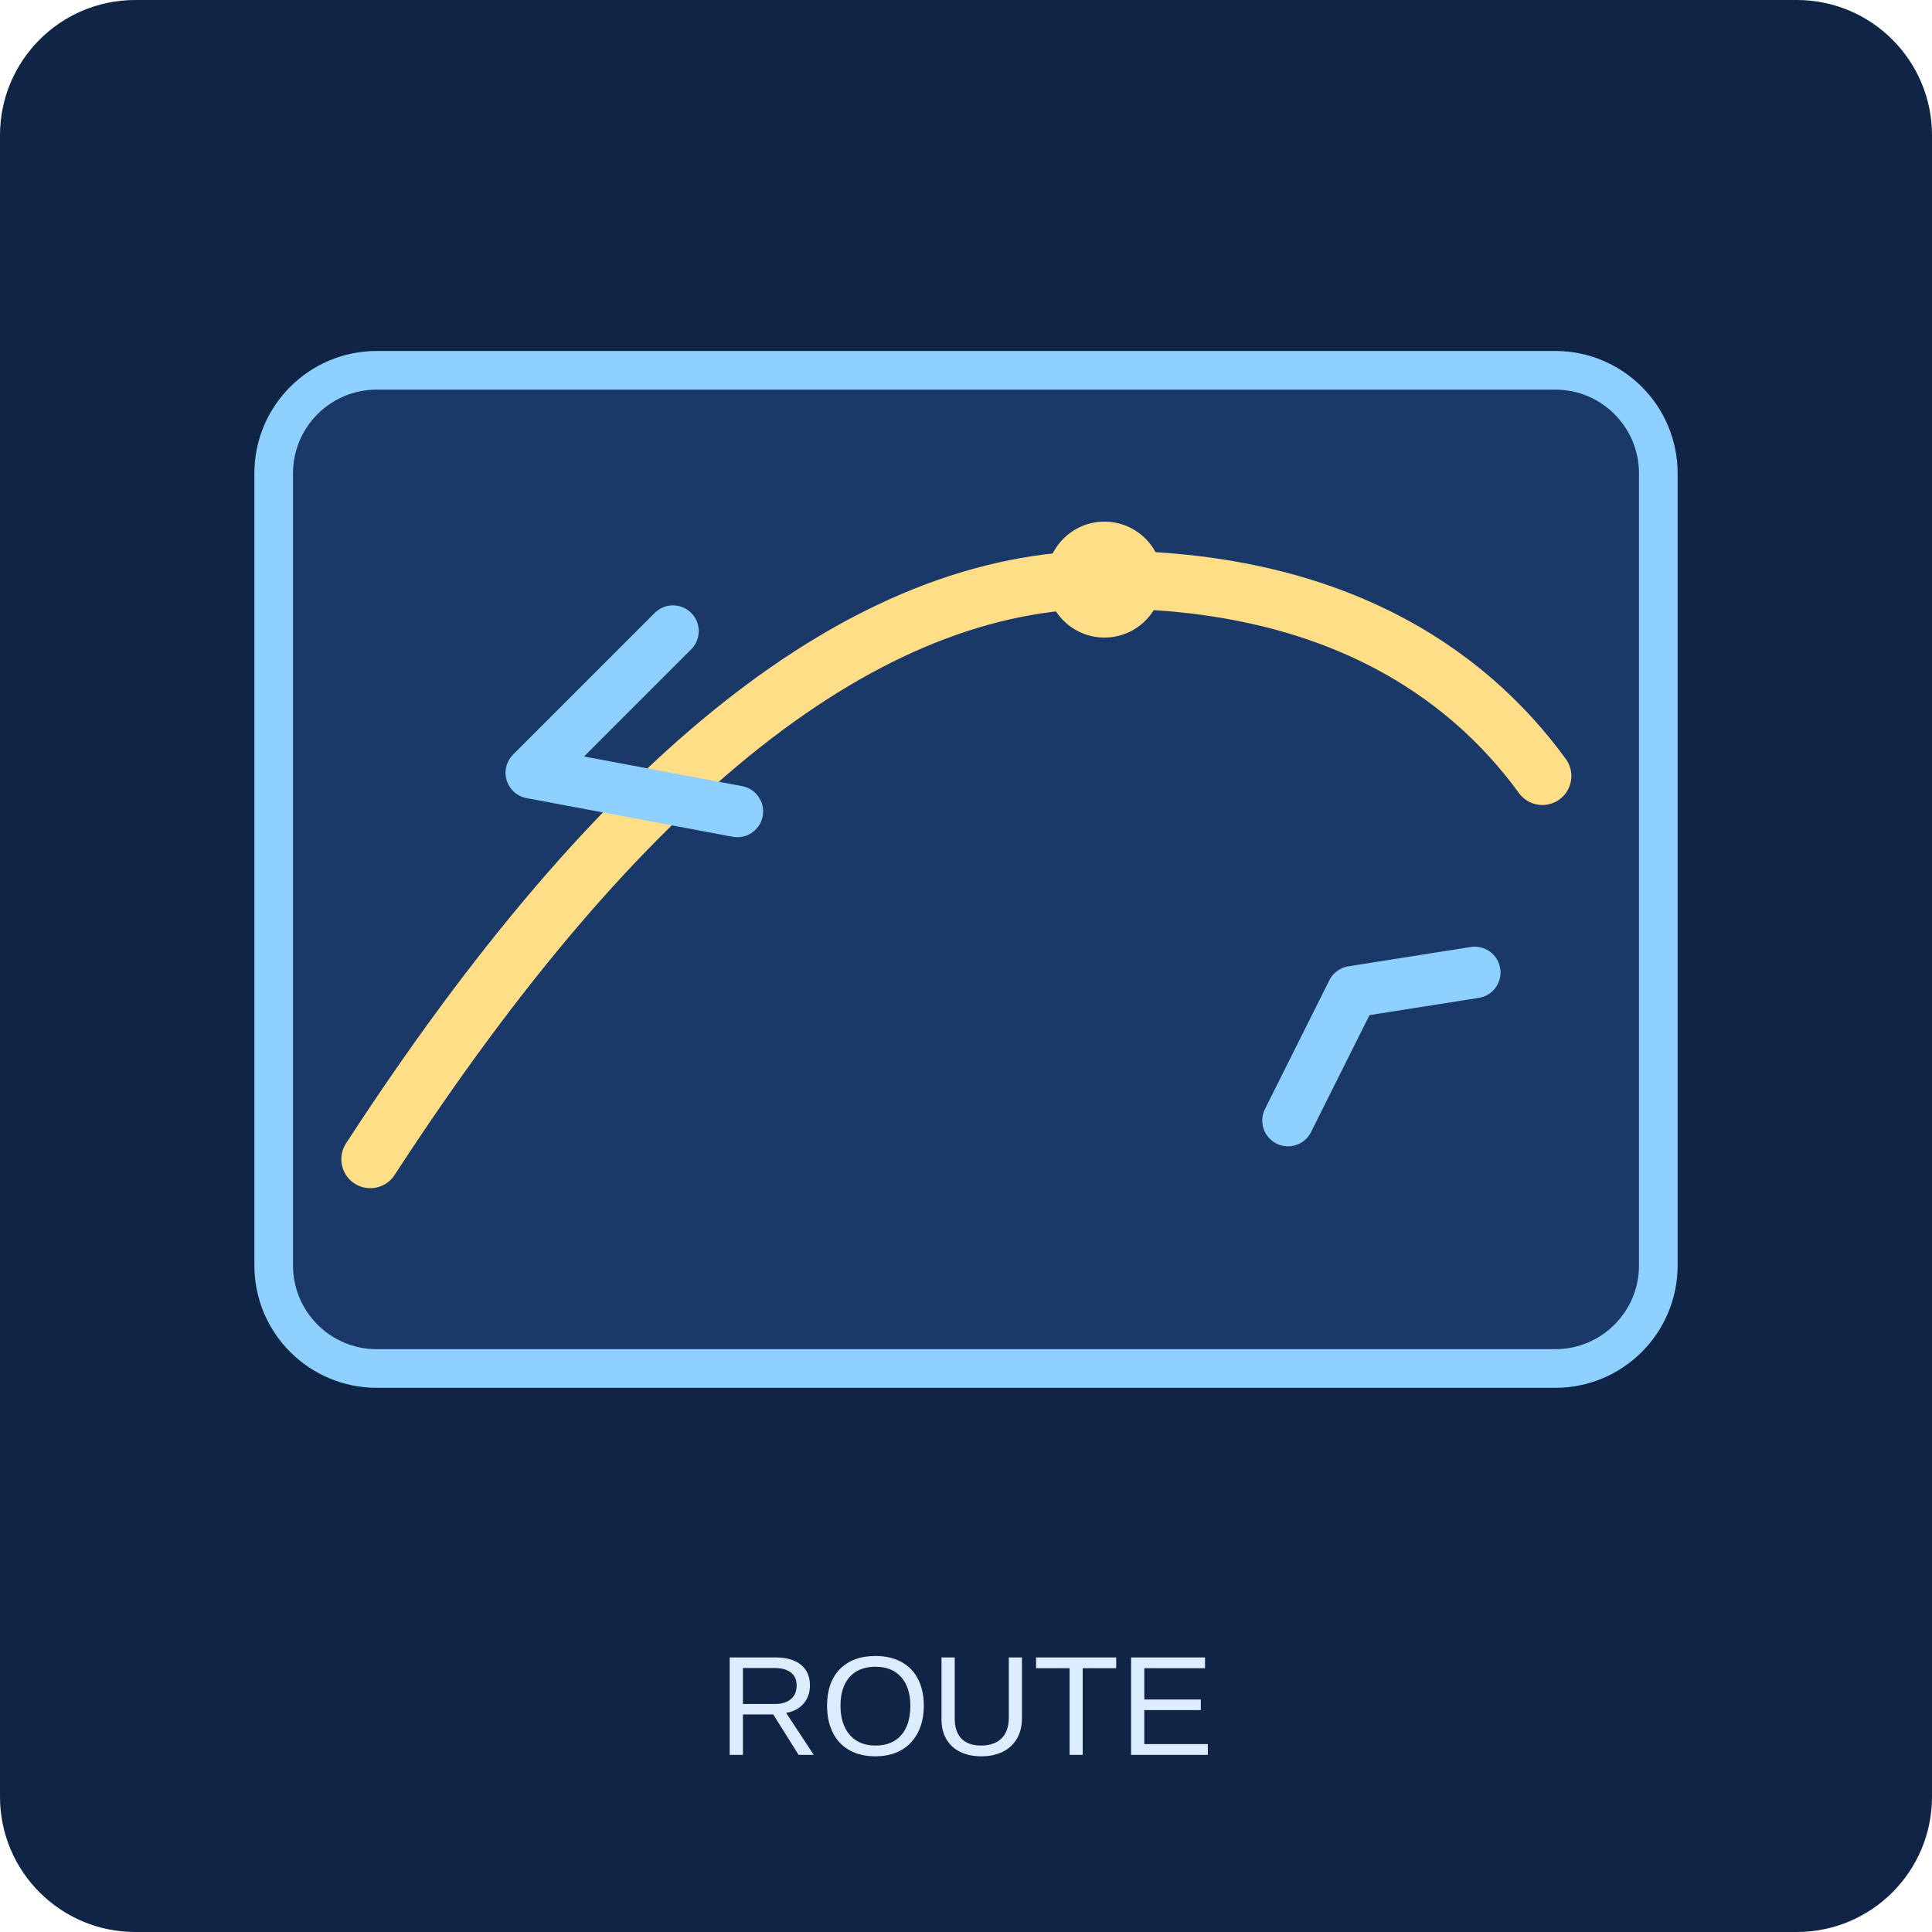
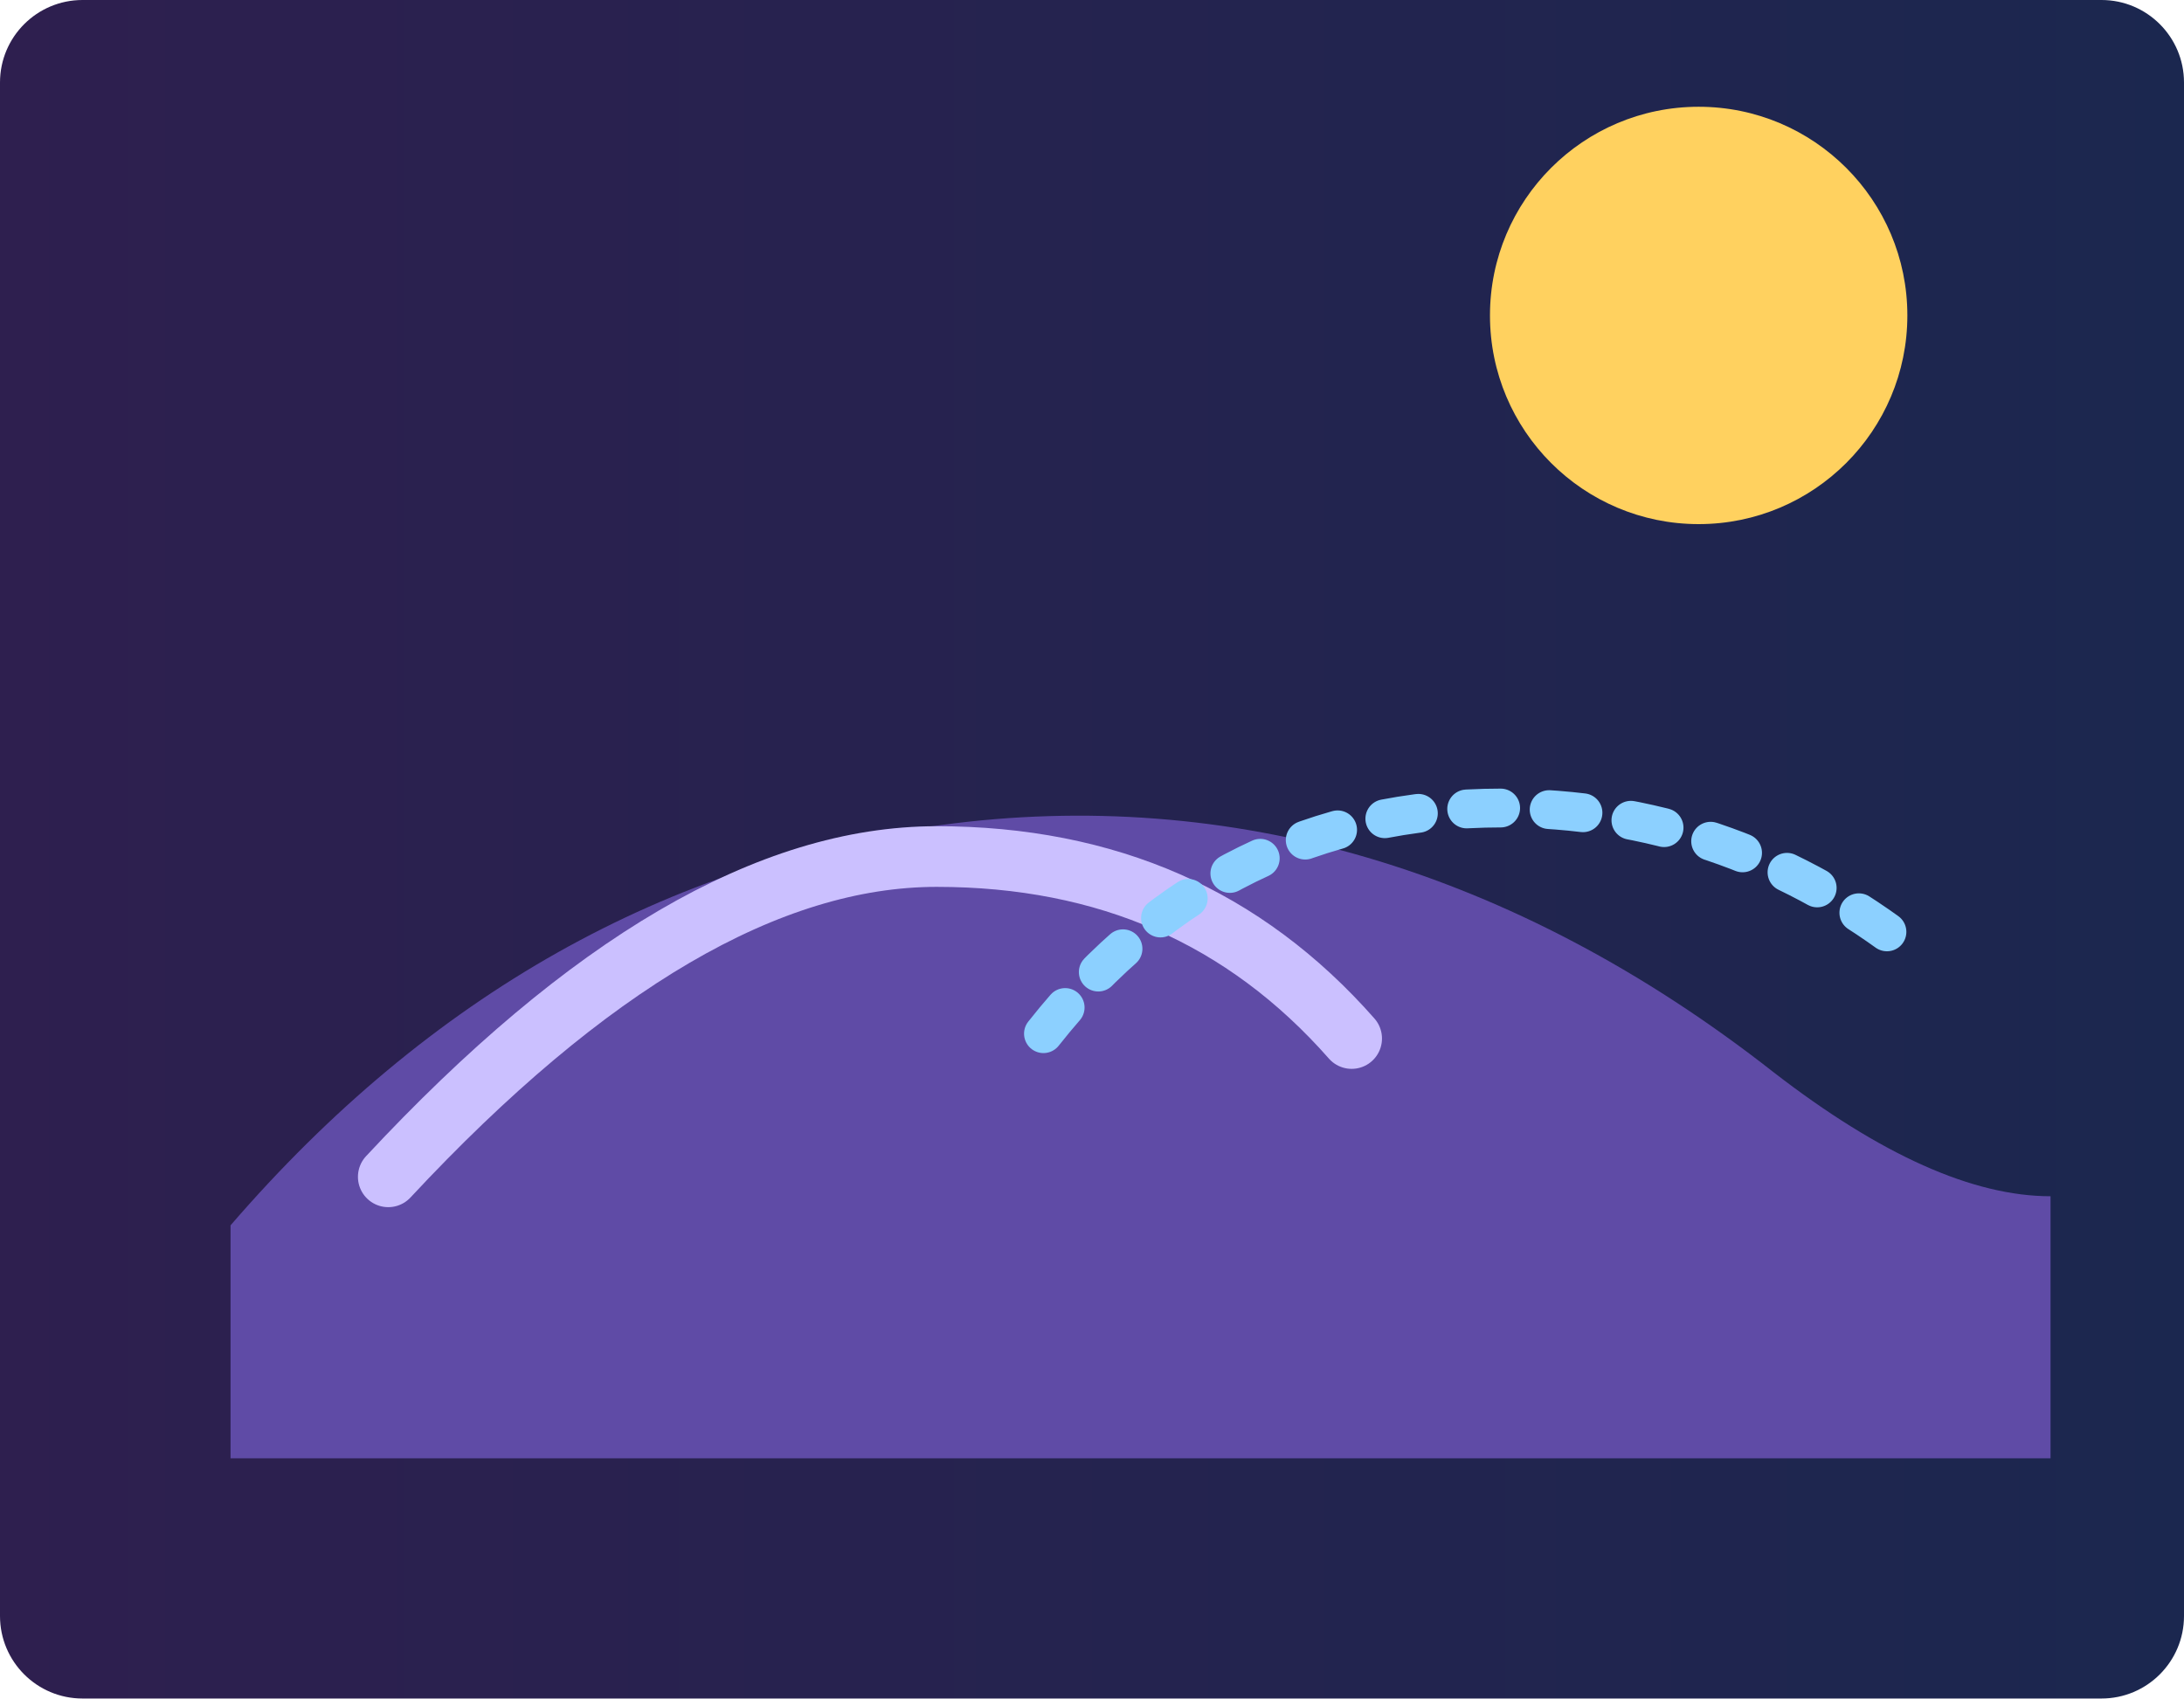
- <svg xmlns="http://www.w3.org/2000/svg" viewBox="0 0 600 600">
-   <rect width="600" height="600" rx="42" fill="#102545" />
-   <rect x="85" y="115" width="430" height="310" rx="32" fill="#1a3868" stroke="#8ed0ff" stroke-width="12" />
-   <path d="M115 360c78-120 154-180 228-180 70 0 112 28 136 61" fill="none" stroke="#ffde87" stroke-width="18" stroke-linecap="round" />
-   <circle cx="343" cy="180" r="18" fill="#ffde87" />
-   <path d="M165 240l44-44M165 240l64 12" stroke="#8ed0ff" stroke-width="16" stroke-linecap="round" />
-   <path d="M420 308l38-6M420 308l-20 40" stroke="#8ed0ff" stroke-width="16" stroke-linecap="round" />
-   <text x="300" y="545" text-anchor="middle" font-family="Arial, sans-serif" font-size="44" fill="#ddecff">ROUTE</text>
+ <svg xmlns="http://www.w3.org/2000/svg" viewBox="0 0 900 700">
+   <defs>
+     <linearGradient id="bg4" x1="0" x2="1">
+       <stop offset="0" stop-color="#2e1f4f" />
+       <stop offset="1" stop-color="#1b274f" />
+     </linearGradient>
+   </defs>
+   <rect width="900" height="700" rx="34" fill="url(#bg4)" />
+   <circle cx="700" cy="130" r="86" fill="#ffd15f" />
+   <path d="M95 505c82-95 180-150 293-165 118-16 236 18 343 102 44 34 82 51 114 51v108H95z" fill="#5f4ba6" />
+   <path d="M160 485c82-88 157-132 226-132 70 0 127 25 171 75" fill="none" stroke="#cbc0ff" stroke-width="25" stroke-linecap="round" />
+   <path d="M430 426c49-62 112-93 189-93 61 0 116 19 164 55" fill="none" stroke="#8cd0ff" stroke-width="16" stroke-linecap="round" stroke-dasharray="14 20" />
</svg>
